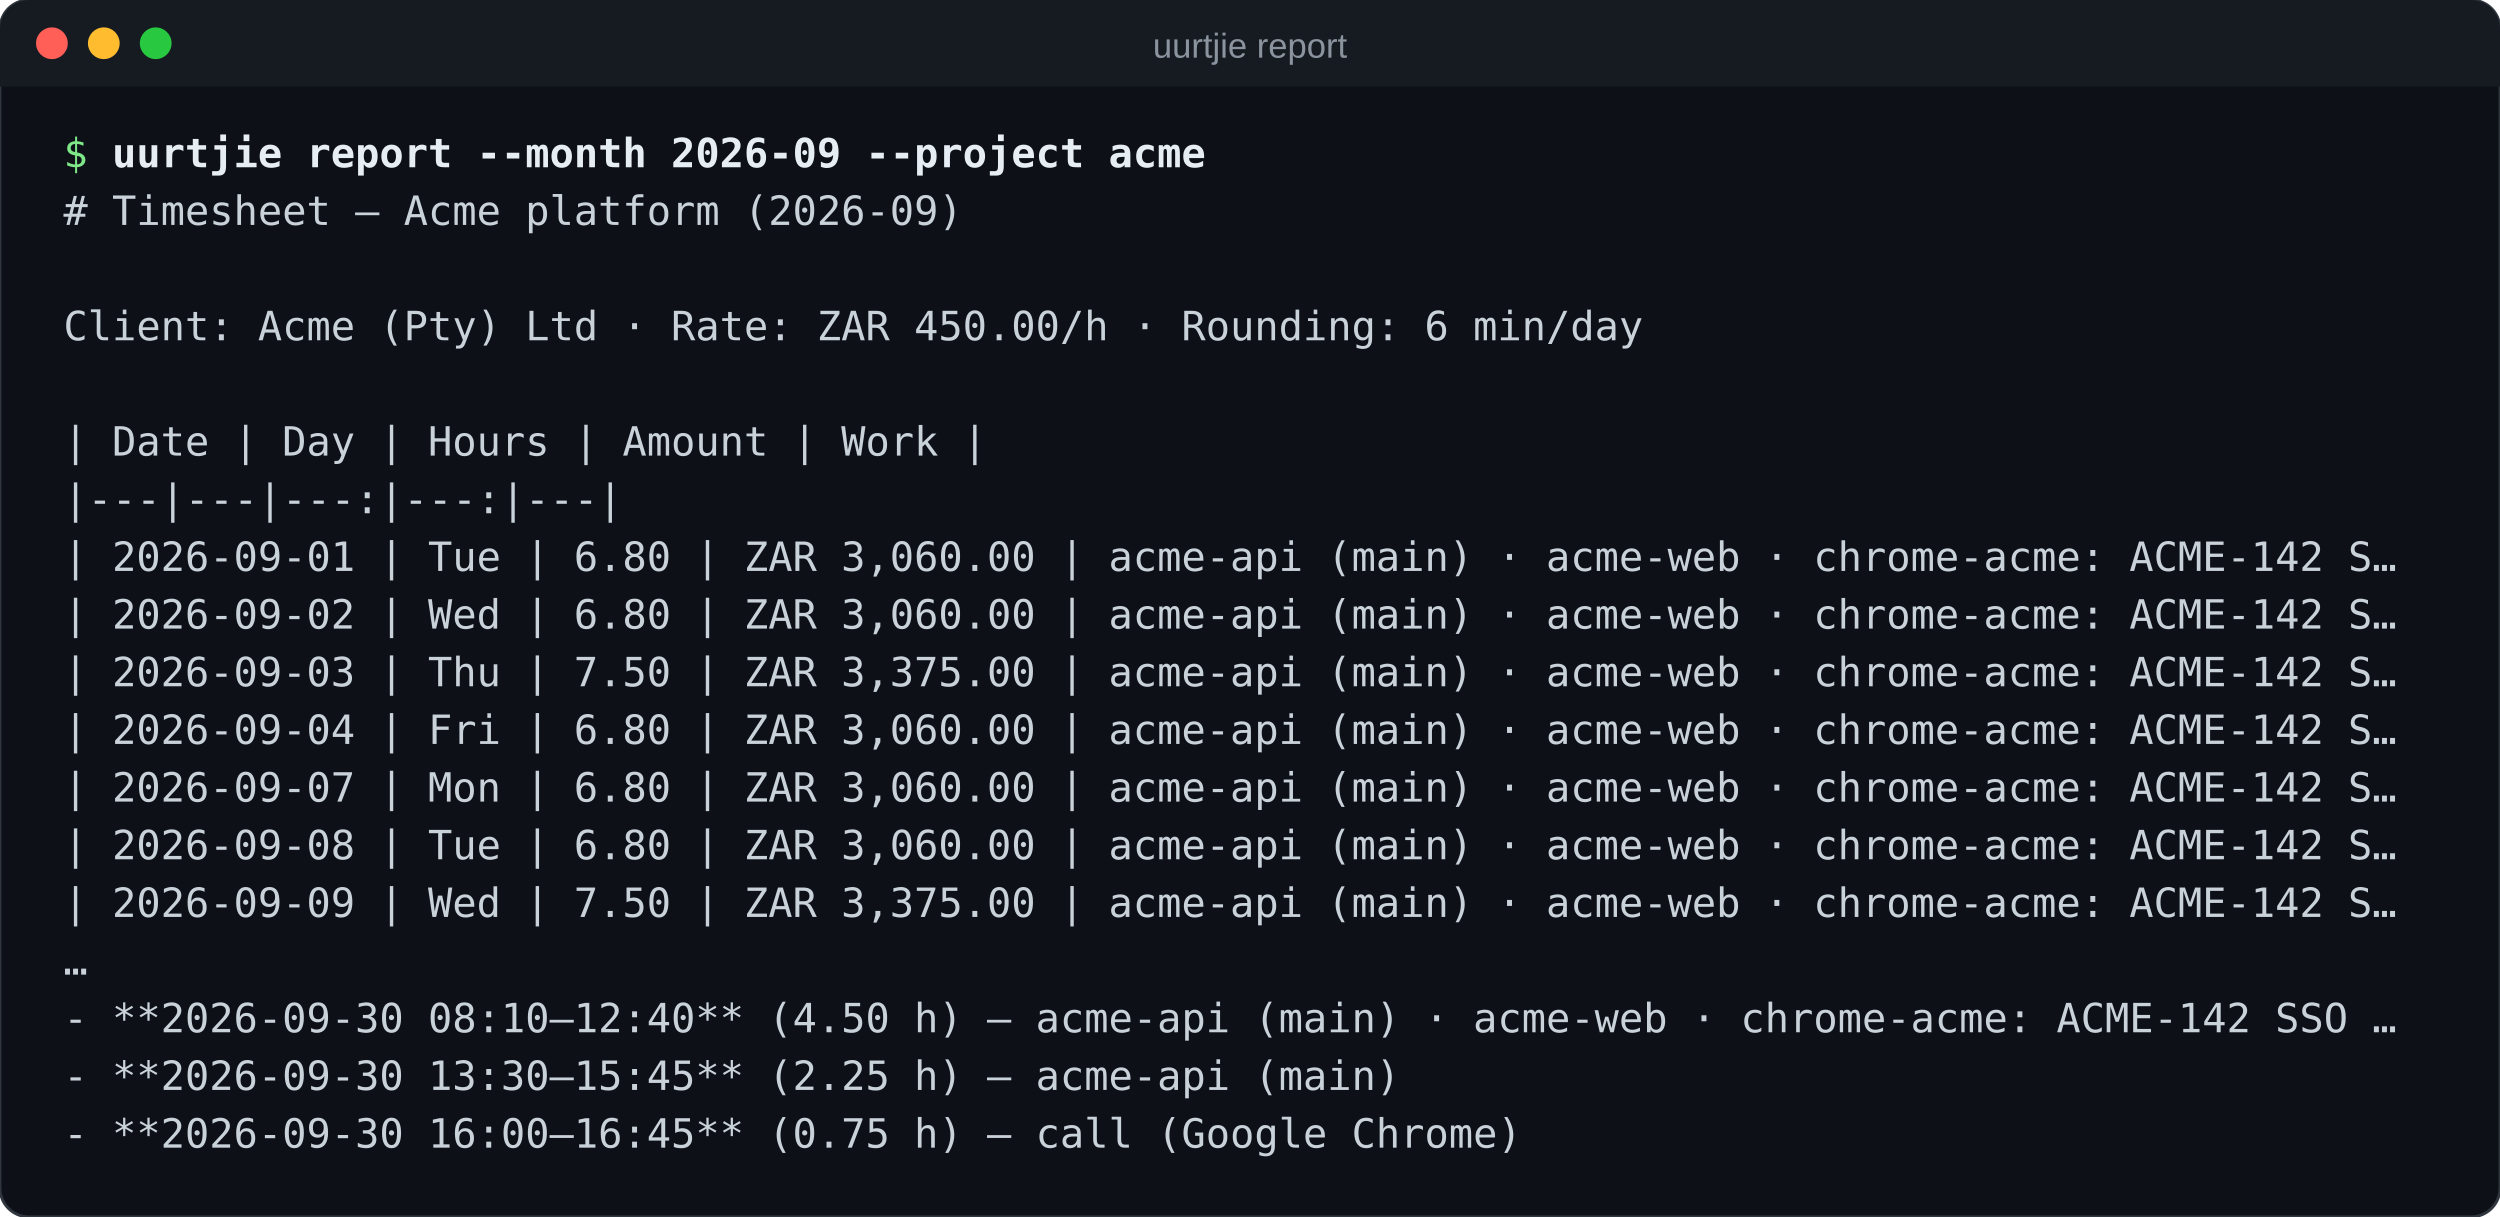
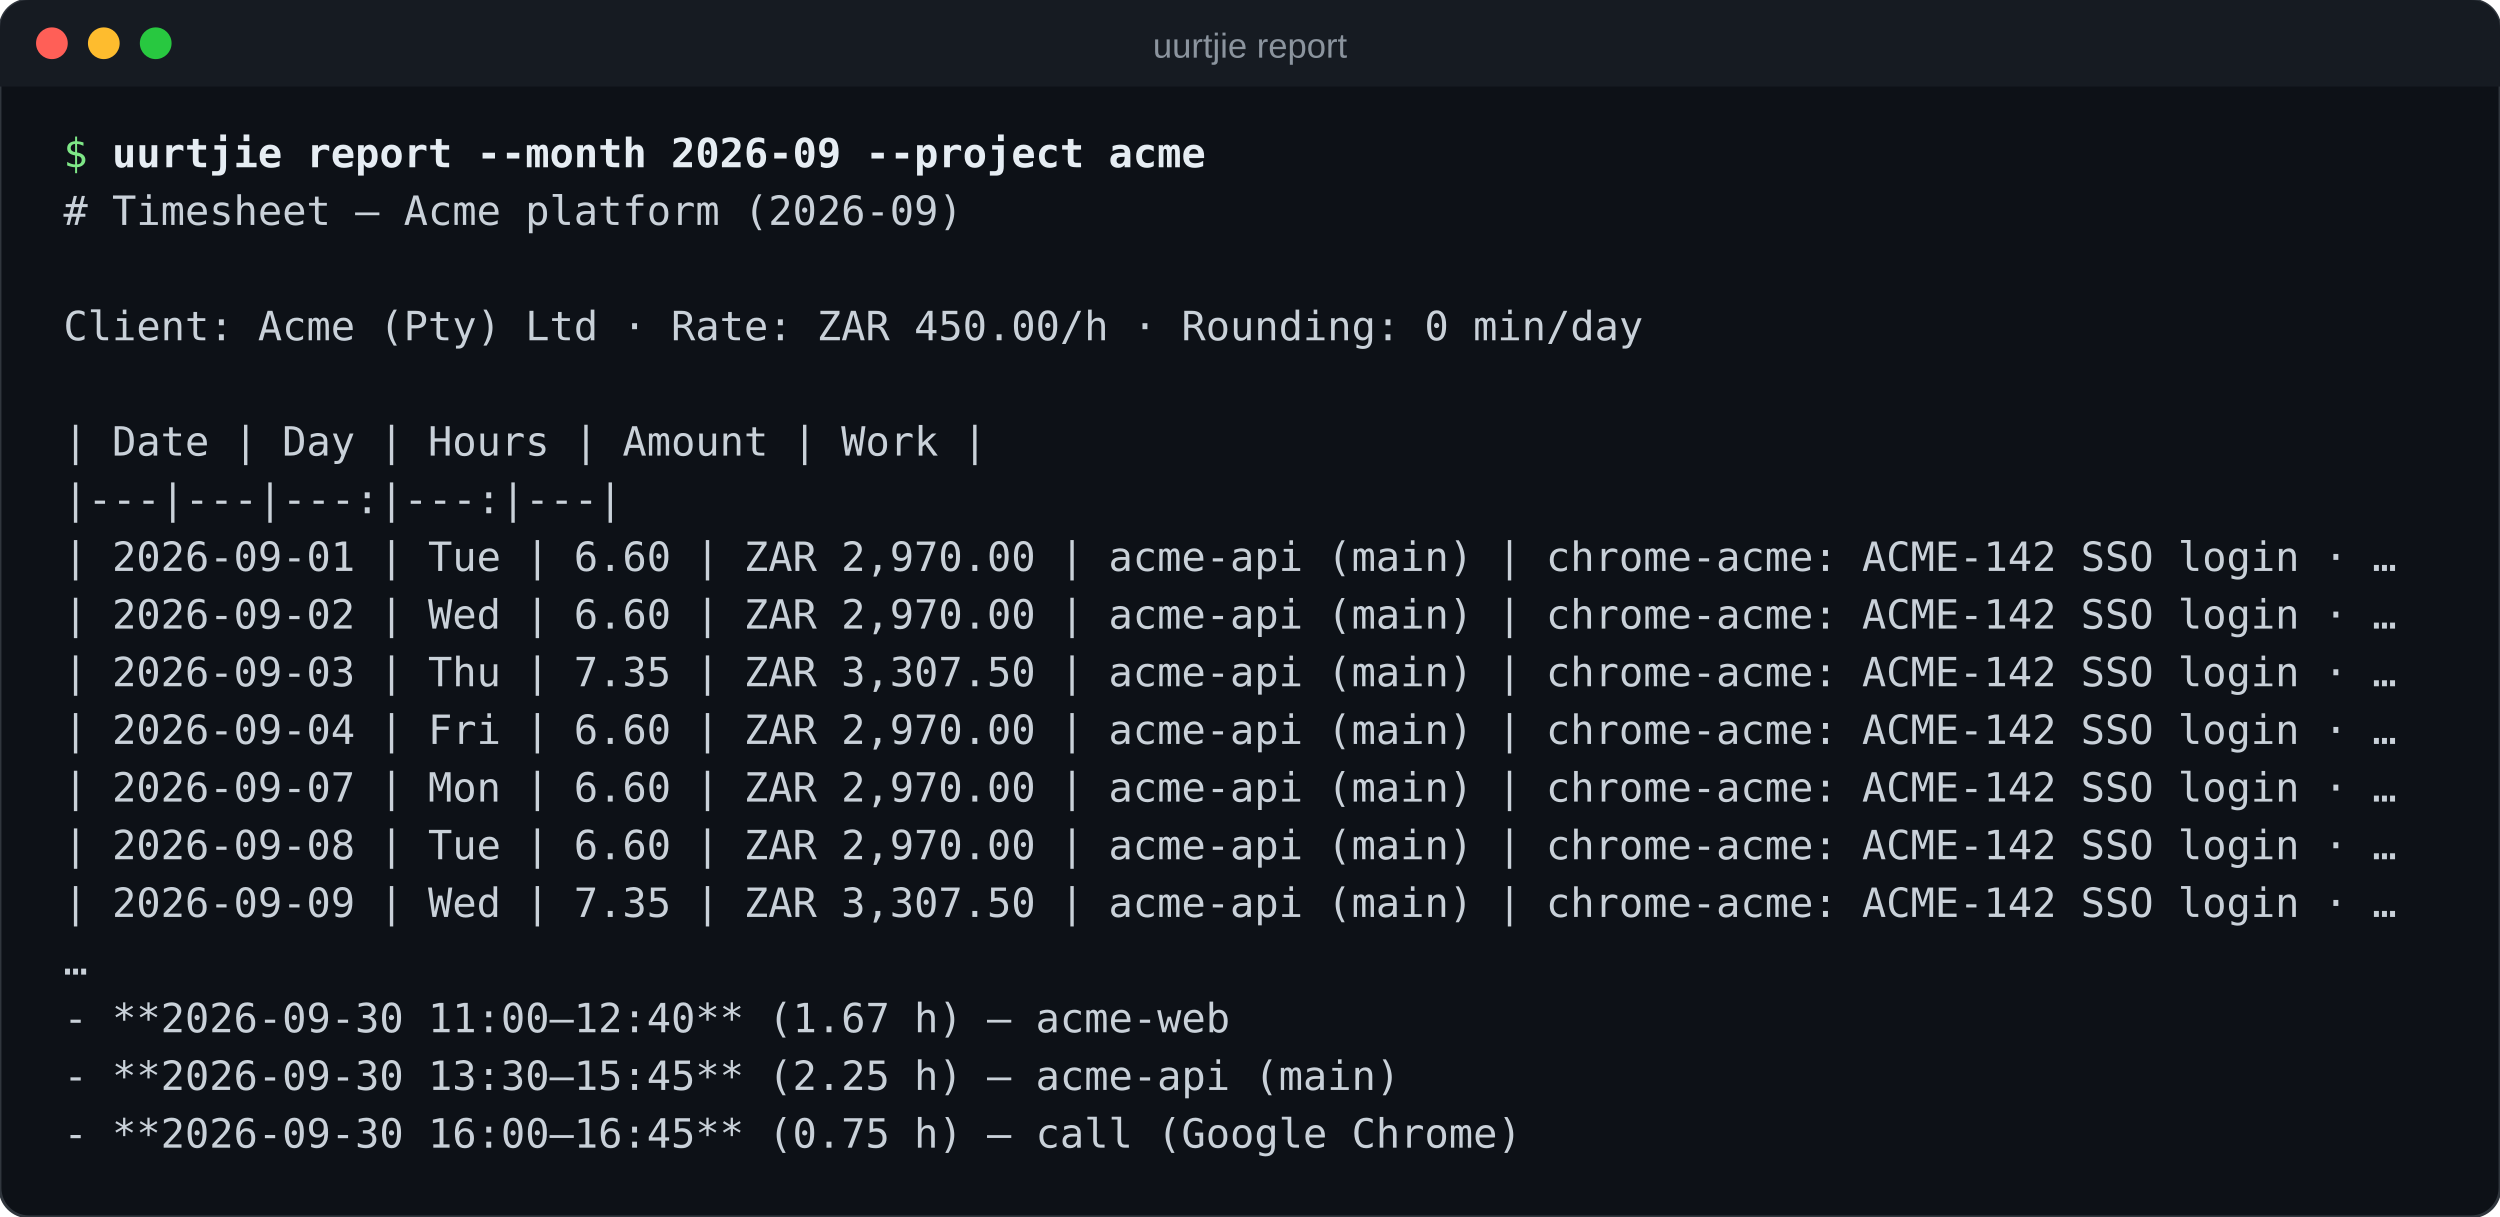
<svg xmlns="http://www.w3.org/2000/svg" width="867" height="422" viewBox="0 0 867 422" role="img" aria-label="uurtjie report">
  <rect width="867" height="422" rx="10" fill="#0d1117" stroke="#30363d" />
  <path d="M10 0H857A10 10 0 0 1 867 10V30H0V10A10 10 0 0 1 10 0Z" fill="#161b22" />
  <circle cx="18" cy="15" r="5.5" fill="#ff5f57" />
  <circle cx="36" cy="15" r="5.5" fill="#febc2e" />
  <circle cx="54" cy="15" r="5.5" fill="#28c840" />
  <text x="433.5" y="20" fill="#8b949e" font-family="-apple-system,'Segoe UI','Helvetica Neue',Arial,sans-serif" font-size="12" text-anchor="middle">uurtjie report</text>
  <g font-family="'JetBrains Mono','DejaVu Sans Mono','Liberation Mono',ui-monospace,Menlo,Consolas,monospace" font-size="14">
    <text x="22" y="58" fill="#7ee787" xml:space="preserve">$ <tspan fill="#e6edf3" font-weight="600">uurtjie report --month 2026-09 --project acme</tspan>
    </text>
    <text x="22" y="78" fill="#c9d1d9" xml:space="preserve"># Timesheet — Acme platform (2026-09)</text>
    <text x="22" y="98" fill="#c9d1d9" xml:space="preserve" />
-     <text x="22" y="118" fill="#c9d1d9" xml:space="preserve">Client: Acme (Pty) Ltd · Rate: ZAR 450.00/h · Rounding: 6 min/day</text>
+     <text x="22" y="118" fill="#c9d1d9" xml:space="preserve">Client: Acme (Pty) Ltd · Rate: ZAR 450.00/h · Rounding: 0 min/day</text>
    <text x="22" y="138" fill="#c9d1d9" xml:space="preserve" />
    <text x="22" y="158" fill="#c9d1d9" xml:space="preserve">| Date | Day | Hours | Amount | Work |</text>
    <text x="22" y="178" fill="#c9d1d9" xml:space="preserve">|---|---|---:|---:|---|</text>
-     <text x="22" y="198" fill="#c9d1d9" xml:space="preserve">| 2026-09-01 | Tue | 6.80 | ZAR 3,060.00 | acme-api (main) · acme-web · chrome-acme: ACME-142 S…</text>
-     <text x="22" y="218" fill="#c9d1d9" xml:space="preserve">| 2026-09-02 | Wed | 6.80 | ZAR 3,060.00 | acme-api (main) · acme-web · chrome-acme: ACME-142 S…</text>
-     <text x="22" y="238" fill="#c9d1d9" xml:space="preserve">| 2026-09-03 | Thu | 7.50 | ZAR 3,375.00 | acme-api (main) · acme-web · chrome-acme: ACME-142 S…</text>
-     <text x="22" y="258" fill="#c9d1d9" xml:space="preserve">| 2026-09-04 | Fri | 6.80 | ZAR 3,060.00 | acme-api (main) · acme-web · chrome-acme: ACME-142 S…</text>
-     <text x="22" y="278" fill="#c9d1d9" xml:space="preserve">| 2026-09-07 | Mon | 6.80 | ZAR 3,060.00 | acme-api (main) · acme-web · chrome-acme: ACME-142 S…</text>
-     <text x="22" y="298" fill="#c9d1d9" xml:space="preserve">| 2026-09-08 | Tue | 6.80 | ZAR 3,060.00 | acme-api (main) · acme-web · chrome-acme: ACME-142 S…</text>
-     <text x="22" y="318" fill="#c9d1d9" xml:space="preserve">| 2026-09-09 | Wed | 7.50 | ZAR 3,375.00 | acme-api (main) · acme-web · chrome-acme: ACME-142 S…</text>
+     <text x="22" y="198" fill="#c9d1d9" xml:space="preserve">| 2026-09-01 | Tue | 6.60 | ZAR 2,970.00 | acme-api (main) | chrome-acme: ACME-142 SSO login · …</text>
+     <text x="22" y="218" fill="#c9d1d9" xml:space="preserve">| 2026-09-02 | Wed | 6.60 | ZAR 2,970.00 | acme-api (main) | chrome-acme: ACME-142 SSO login · …</text>
+     <text x="22" y="238" fill="#c9d1d9" xml:space="preserve">| 2026-09-03 | Thu | 7.35 | ZAR 3,307.50 | acme-api (main) | chrome-acme: ACME-142 SSO login · …</text>
+     <text x="22" y="258" fill="#c9d1d9" xml:space="preserve">| 2026-09-04 | Fri | 6.60 | ZAR 2,970.00 | acme-api (main) | chrome-acme: ACME-142 SSO login · …</text>
+     <text x="22" y="278" fill="#c9d1d9" xml:space="preserve">| 2026-09-07 | Mon | 6.60 | ZAR 2,970.00 | acme-api (main) | chrome-acme: ACME-142 SSO login · …</text>
+     <text x="22" y="298" fill="#c9d1d9" xml:space="preserve">| 2026-09-08 | Tue | 6.60 | ZAR 2,970.00 | acme-api (main) | chrome-acme: ACME-142 SSO login · …</text>
+     <text x="22" y="318" fill="#c9d1d9" xml:space="preserve">| 2026-09-09 | Wed | 7.35 | ZAR 3,307.50 | acme-api (main) | chrome-acme: ACME-142 SSO login · …</text>
    <text x="22" y="338" fill="#c9d1d9" xml:space="preserve">…</text>
-     <text x="22" y="358" fill="#c9d1d9" xml:space="preserve">- **2026-09-30 08:10–12:40** (4.50 h) — acme-api (main) · acme-web · chrome-acme: ACME-142 SSO …</text>
+     <text x="22" y="358" fill="#c9d1d9" xml:space="preserve">- **2026-09-30 11:00–12:40** (1.67 h) — acme-web</text>
    <text x="22" y="378" fill="#c9d1d9" xml:space="preserve">- **2026-09-30 13:30–15:45** (2.25 h) — acme-api (main)</text>
    <text x="22" y="398" fill="#c9d1d9" xml:space="preserve">- **2026-09-30 16:00–16:45** (0.75 h) — call (Google Chrome)</text>
  </g>
</svg>
